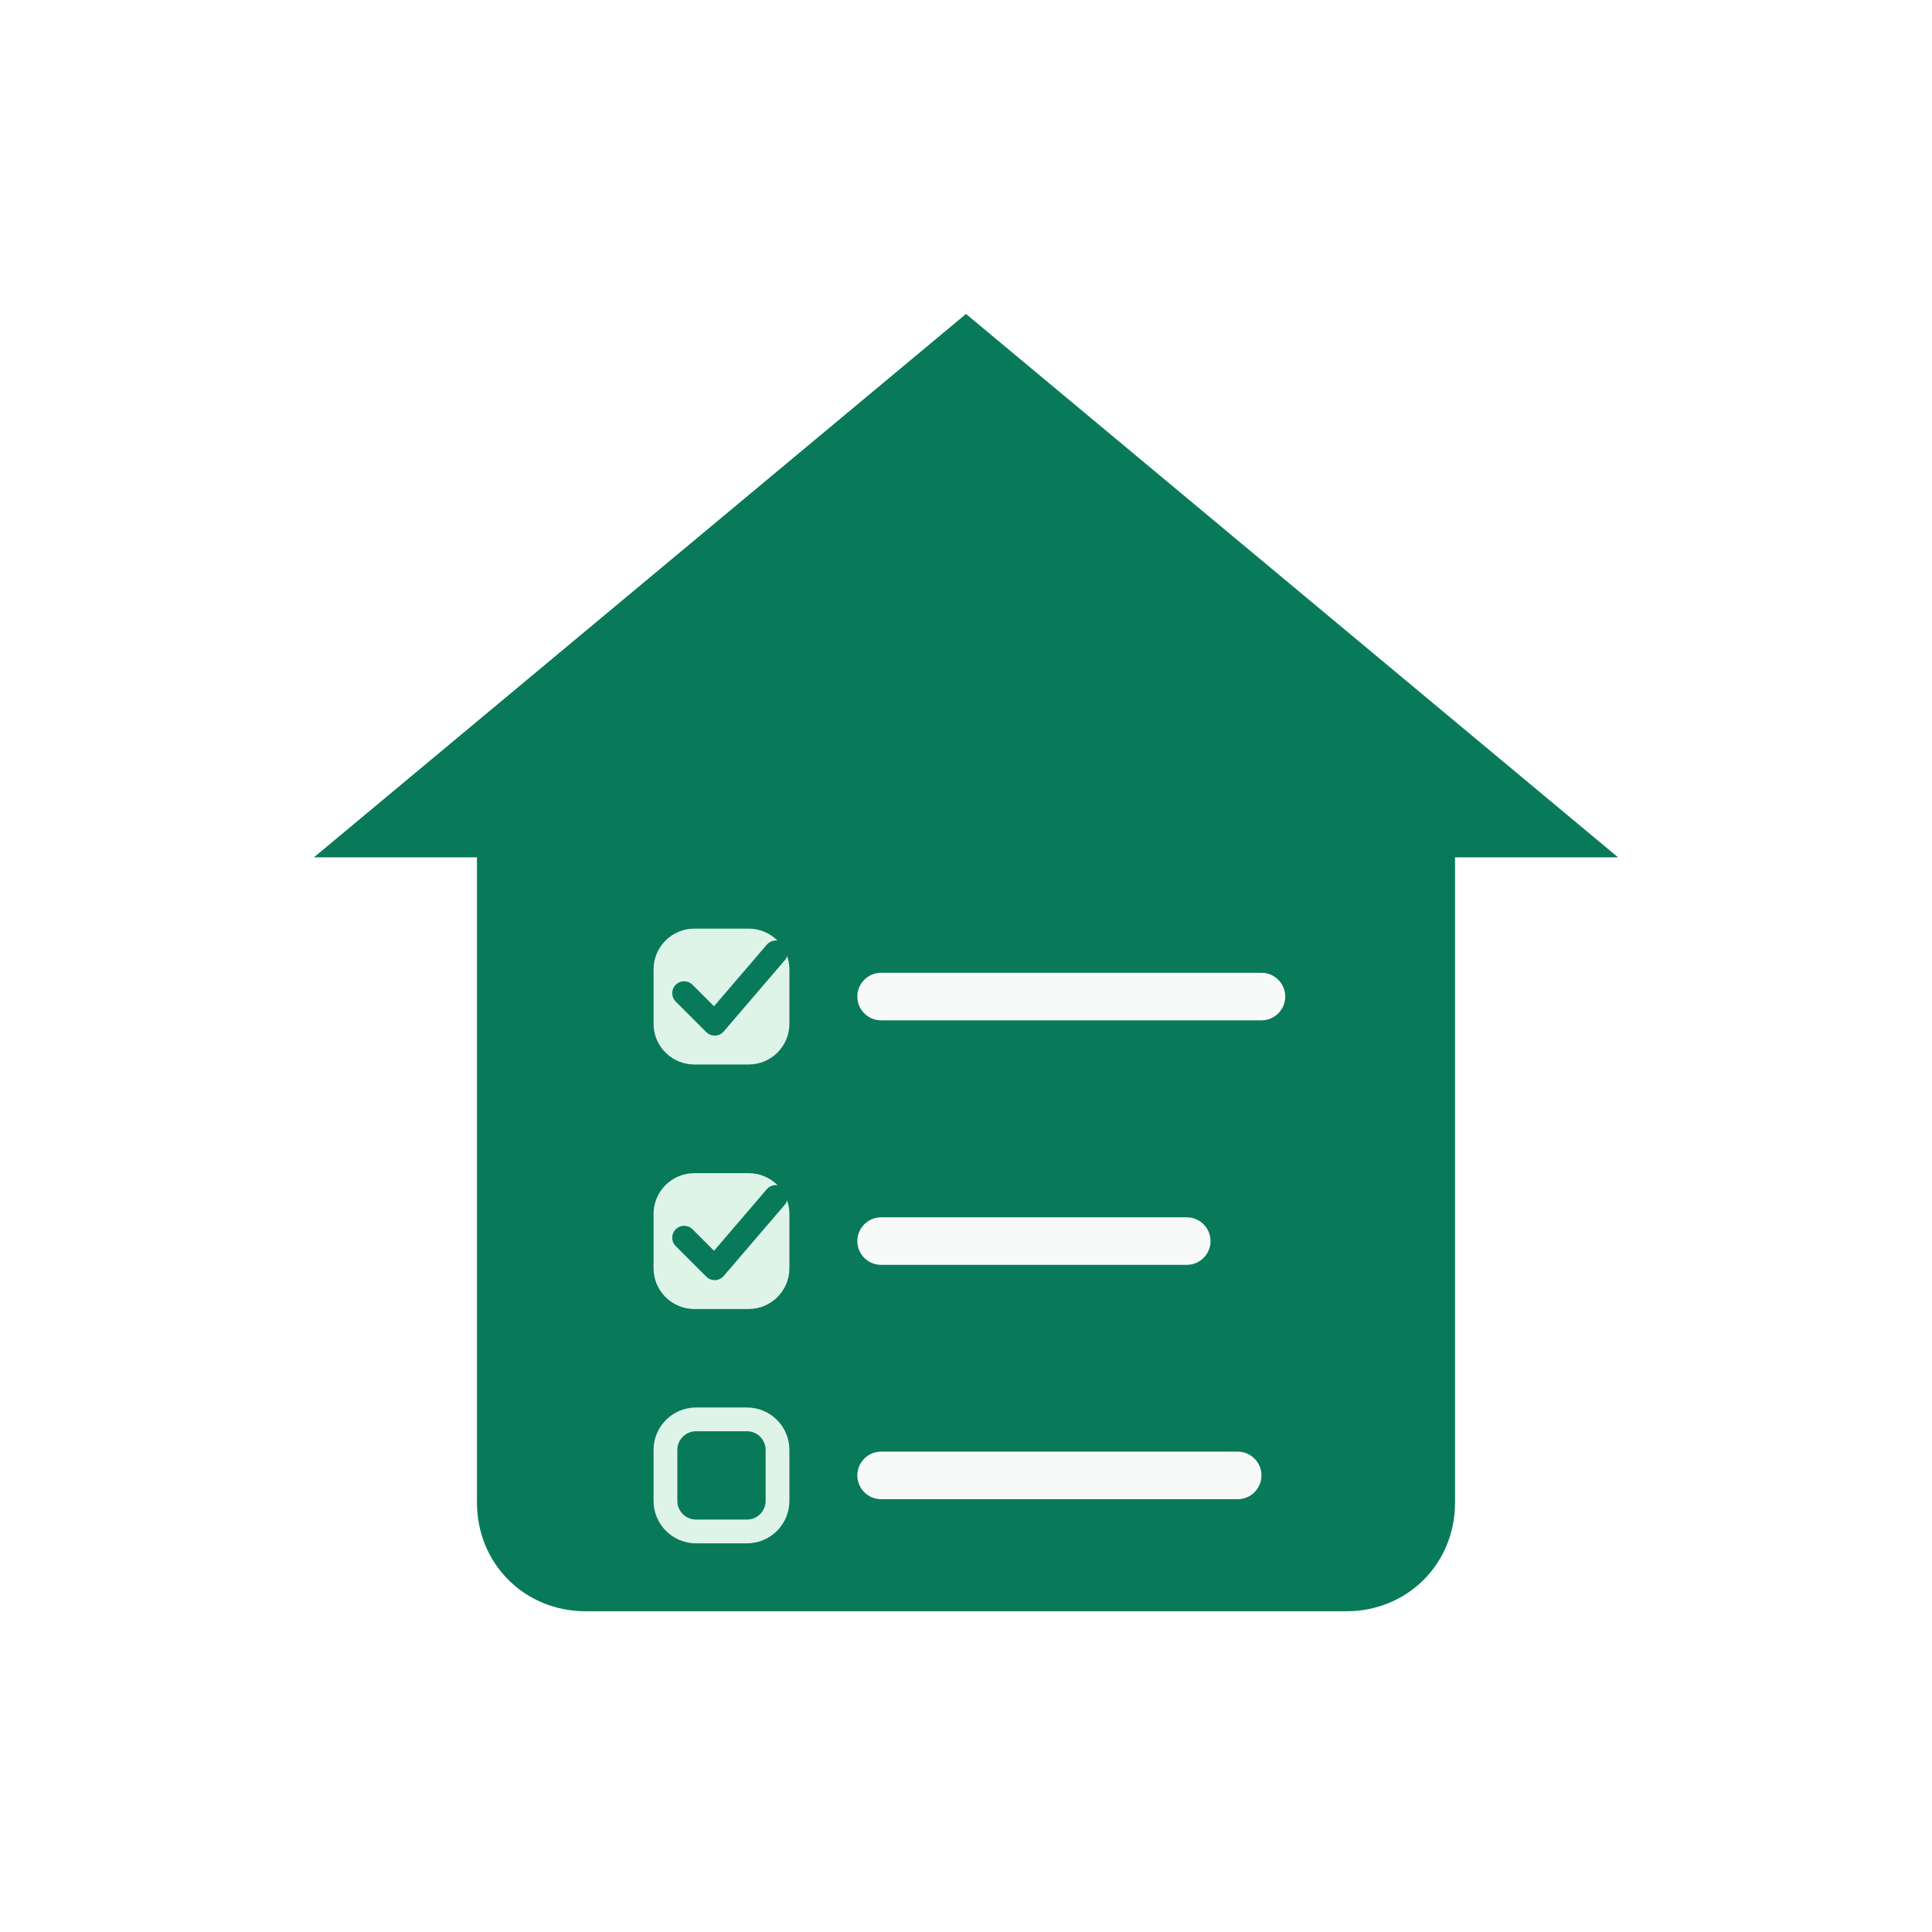
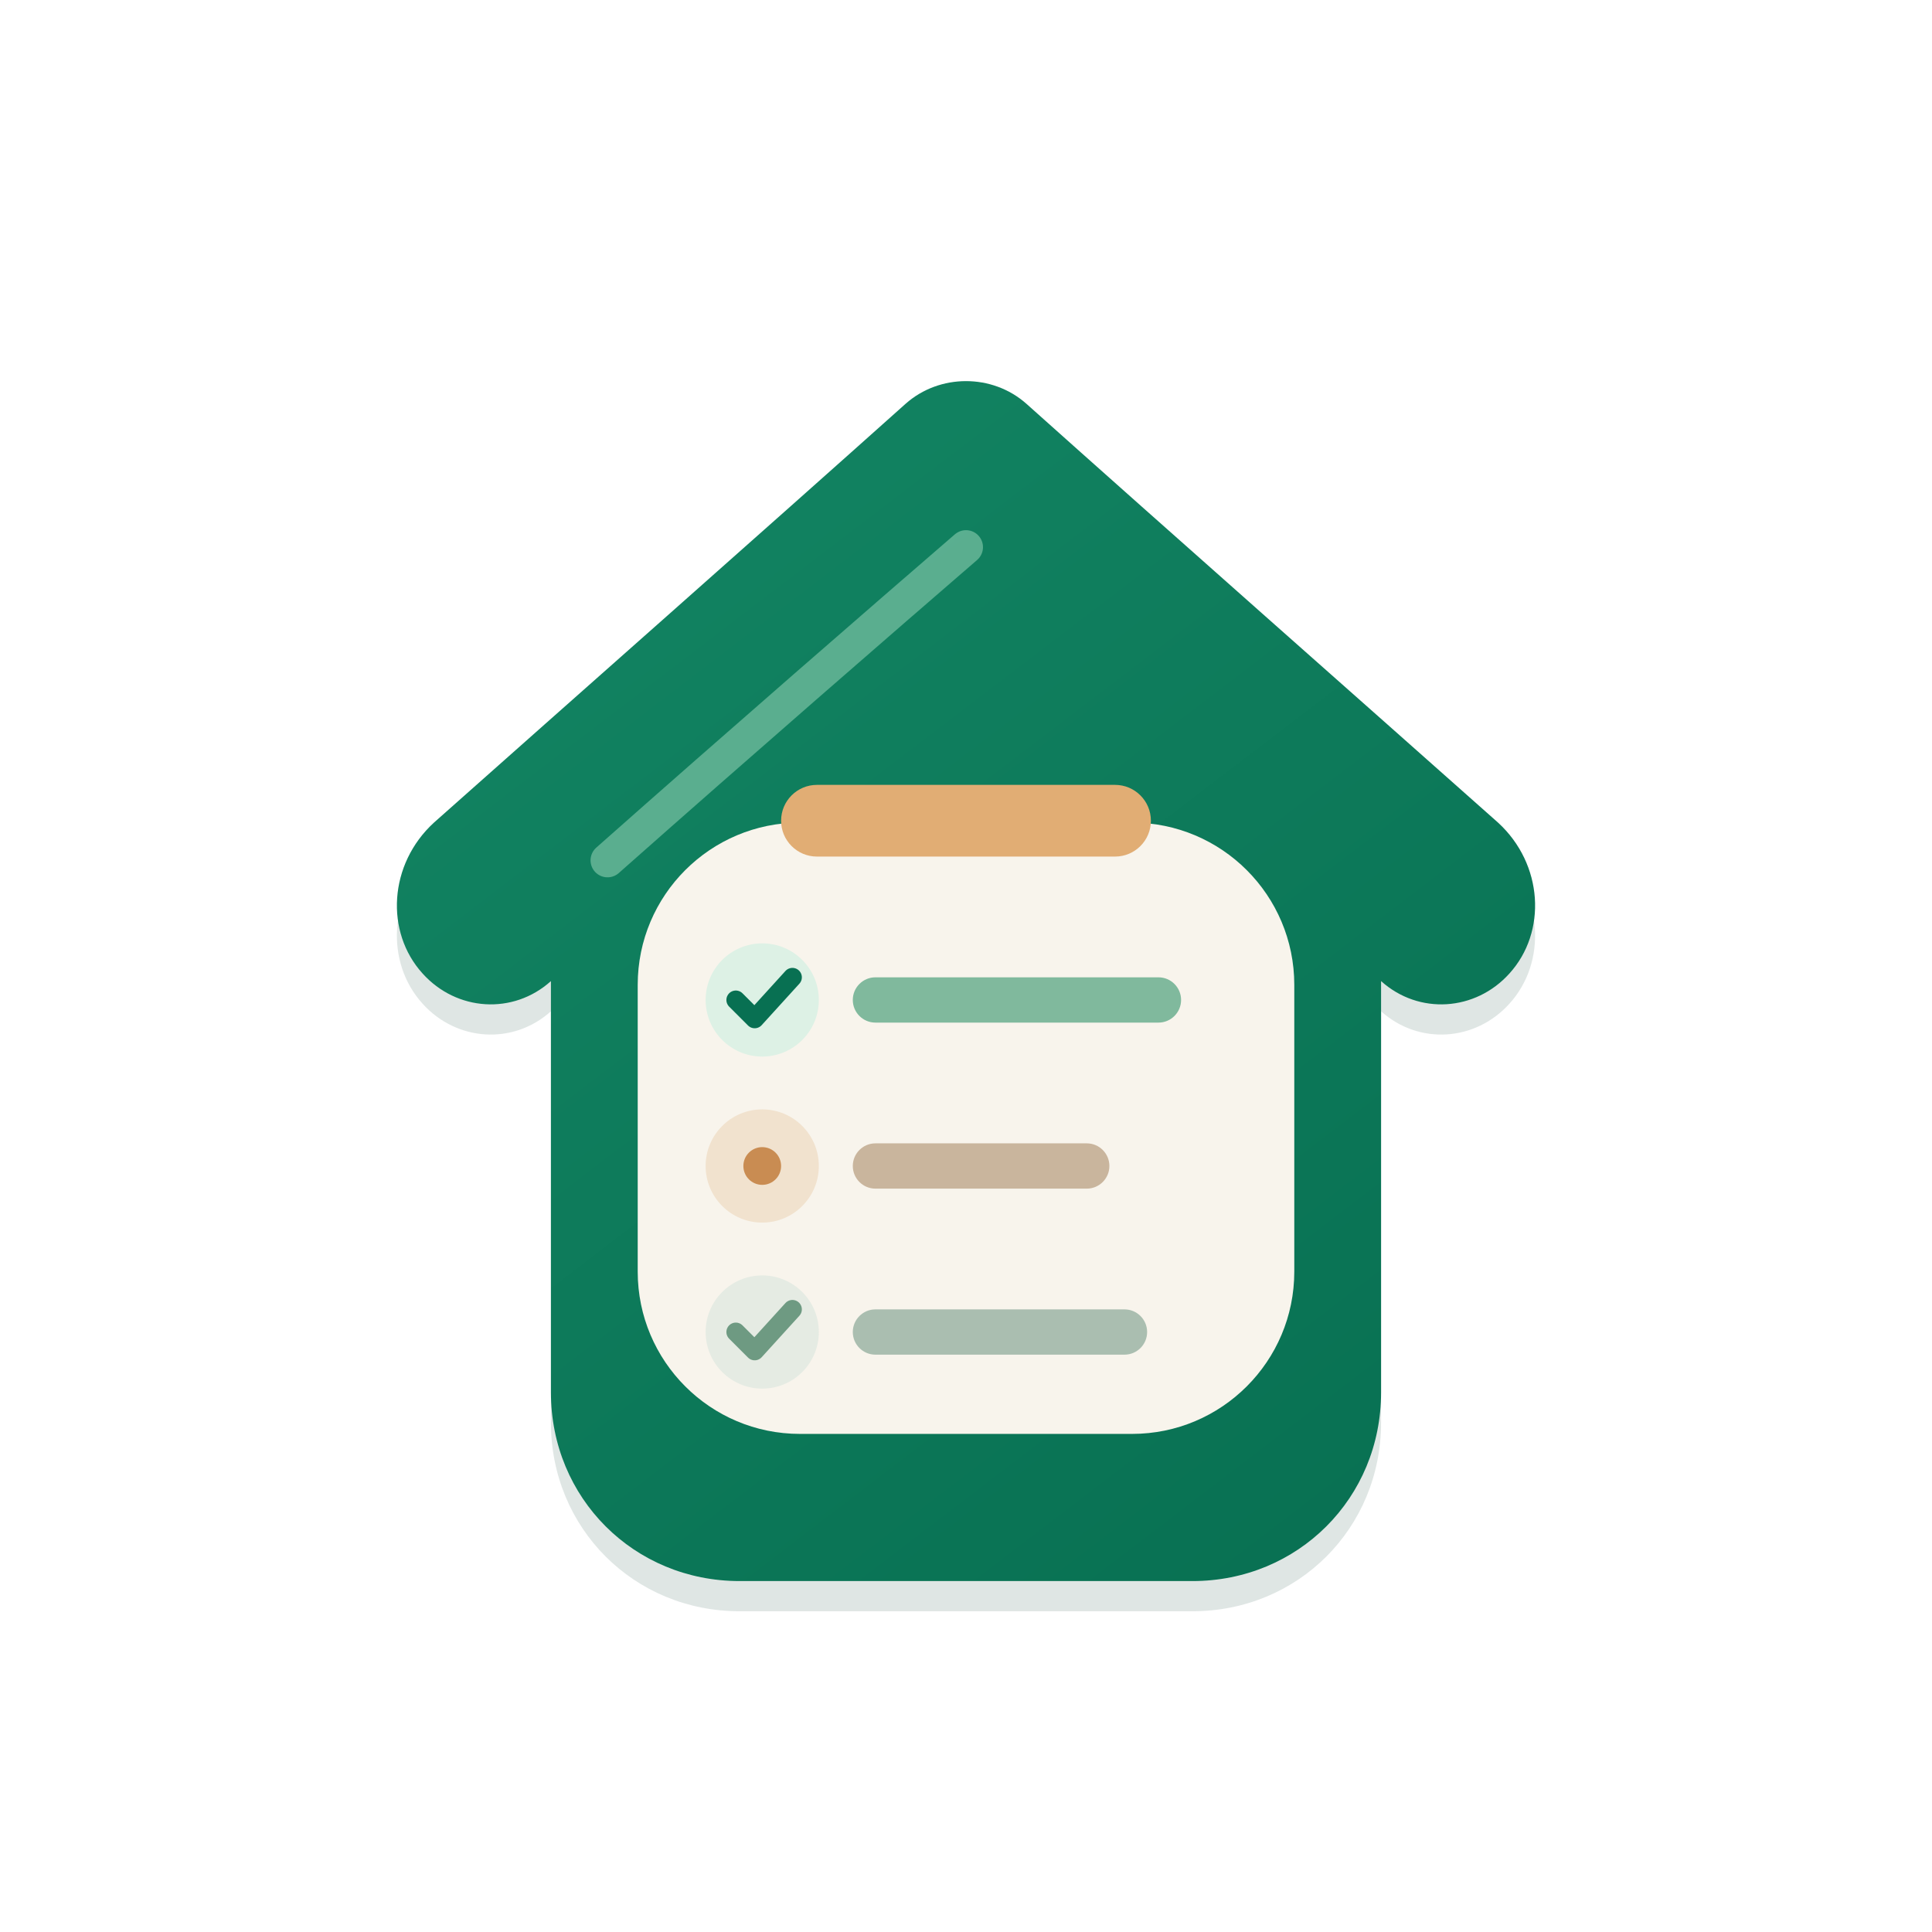
<svg xmlns="http://www.w3.org/2000/svg" width="512" height="512" viewBox="0 0 512 512" fill="none">
-   <g transform="translate(25.6 25.6) scale(0.9)">
-     <path d="M256 64 448 224h-48v190c0 18-14 32-32 32H144c-18 0-32-14-32-32V224H64L256 64Z" fill="#087A59" />
-     <rect x="164" y="245" width="40" height="40" rx="12" fill="#DFF4E9" />
-     <path d="m173 264 9 9 18-21" stroke="#087A59" stroke-width="7" stroke-linecap="round" stroke-linejoin="round" />
-     <rect x="224" y="258" width="126" height="14" rx="7" fill="#F8FAF9" />
-     <rect x="164" y="317" width="40" height="40" rx="12" fill="#DFF4E9" />
-     <path d="m173 336 9 9 18-21" stroke="#087A59" stroke-width="7" stroke-linecap="round" stroke-linejoin="round" />
-     <rect x="224" y="330" width="104" height="14" rx="7" fill="#F8FAF9" />
-     <rect x="167.5" y="389.5" width="33" height="33" rx="9" stroke="#DFF4E9" stroke-width="7" />
-     <rect x="224" y="399" width="119" height="14" rx="7" fill="#F8FAF9" />
-   </g>
+   <defs>
+     <linearGradient id="home-fill" x1="130" y1="109" x2="366" y2="418" gradientUnits="userSpaceOnUse">
+       <stop stop-color="#138563" />
+       <stop offset="1" stop-color="#087052" />
+     </linearGradient>
+   </defs>
+   <path d="M115 218c36-32 87-77 125-111 9-8 23-8 32 0 38 34 89 79 125 111 12 11 13 29 3 40-9 10-24 11-34 2v109c0 28-22 50-50 50H196c-28 0-50-22-50-50V260c-10 9-25 8-34-2-10-11-9-29 3-40Z" transform="translate(0 8)" fill="#194E3D" fill-opacity="0.14" />
+   <path d="M115 218c36-32 87-77 125-111 9-8 23-8 32 0 38 34 89 79 125 111 12 11 13 29 3 40-9 10-24 11-34 2v109c0 28-22 50-50 50H196c-28 0-50-22-50-50V260c-10 9-25 8-34-2-10-11-9-29 3-40Z" fill="url(#home-fill)" />
+   <path d="M161 228c35-31 73-64 95-83" stroke="#8FD0B3" stroke-opacity="0.58" stroke-width="9" stroke-linecap="round" />
+   <rect x="169" y="218" width="174" height="162" rx="43" fill="#F8F4EC" />
+   <rect x="207" y="208" width="98" height="19" rx="9.5" fill="#E1AD74" />
+   <circle cx="202" cy="265" r="15" fill="#DDF1E5" />
+   <path d="m195 265 5 5 10-11" stroke="#087052" stroke-width="5" stroke-linecap="round" stroke-linejoin="round" />
+   <rect x="226" y="259" width="87" height="12" rx="6" fill="#80B99D" />
+   <circle cx="202" cy="309" r="15" fill="#F1E2CE" />
+   <circle cx="202" cy="309" r="5" fill="#C98C52" />
+   <rect x="226" y="303" width="68" height="12" rx="6" fill="#C9B59D" />
+   <circle cx="202" cy="353" r="15" fill="#E5EBE3" />
+   <path d="m195 353 5 5 10-11" stroke="#6E9A82" stroke-width="5" stroke-linecap="round" stroke-linejoin="round" />
+   <rect x="226" y="347" width="78" height="12" rx="6" fill="#AABEB0" />
</svg>
